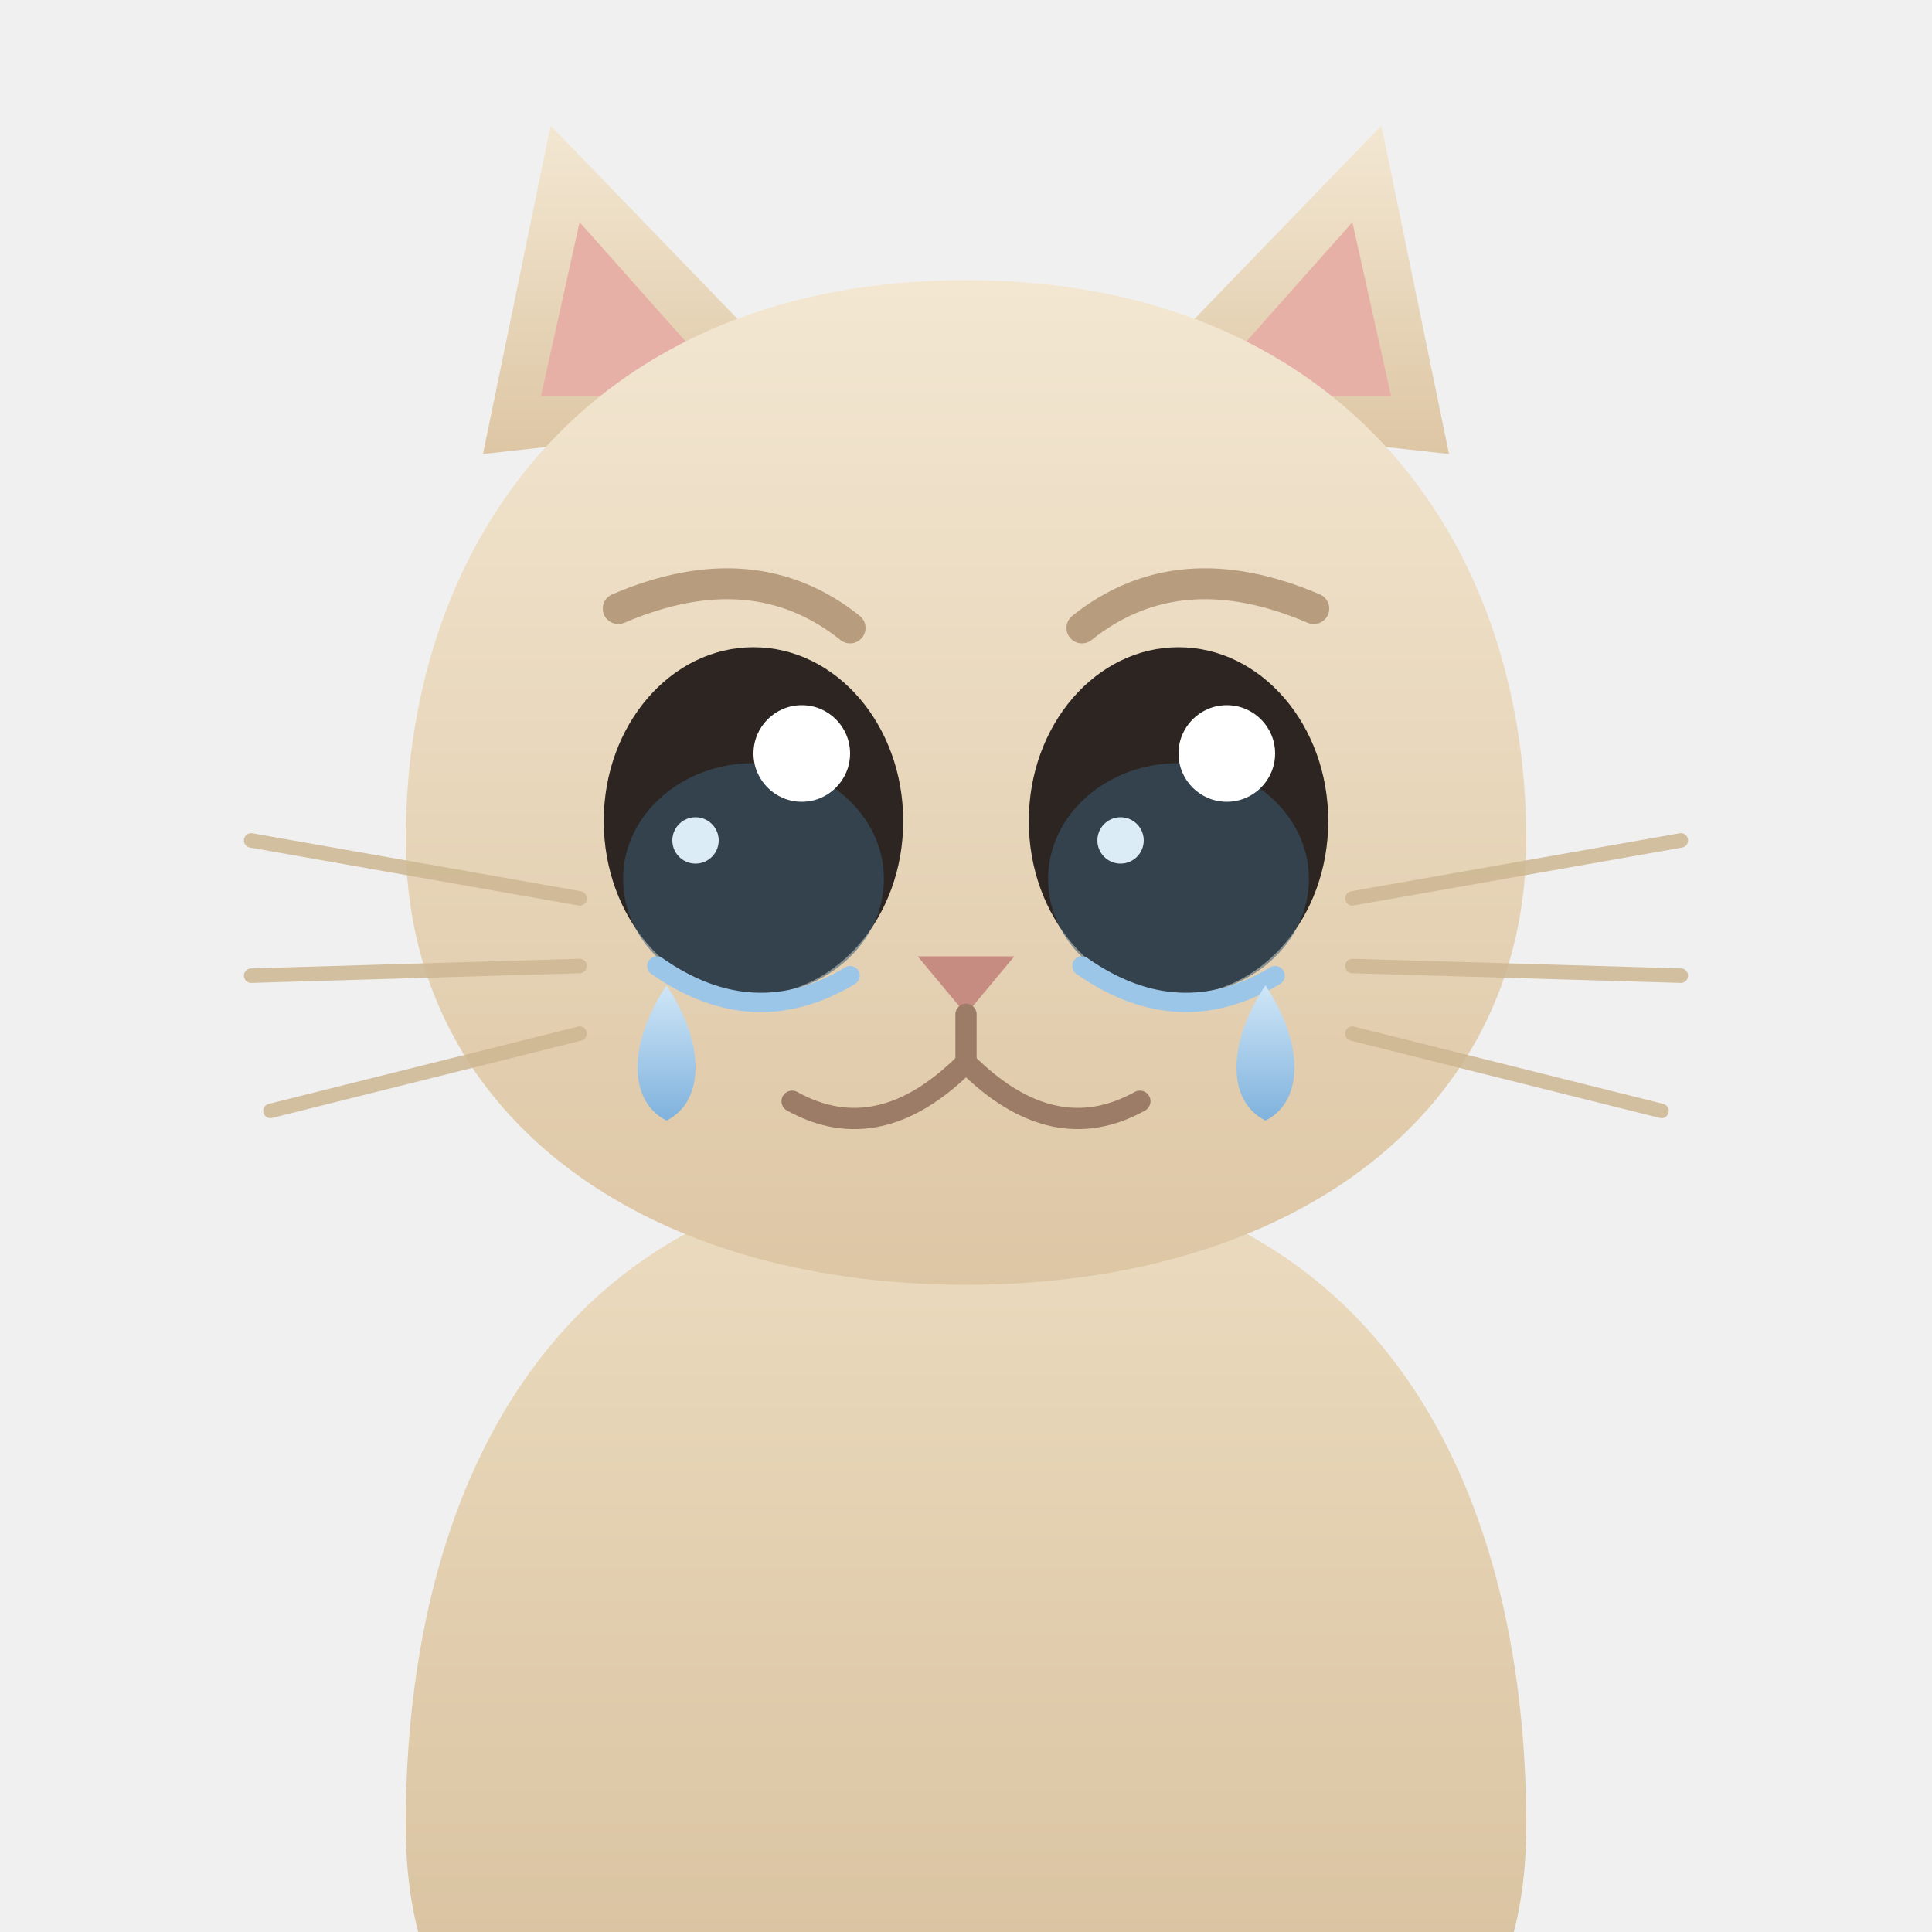
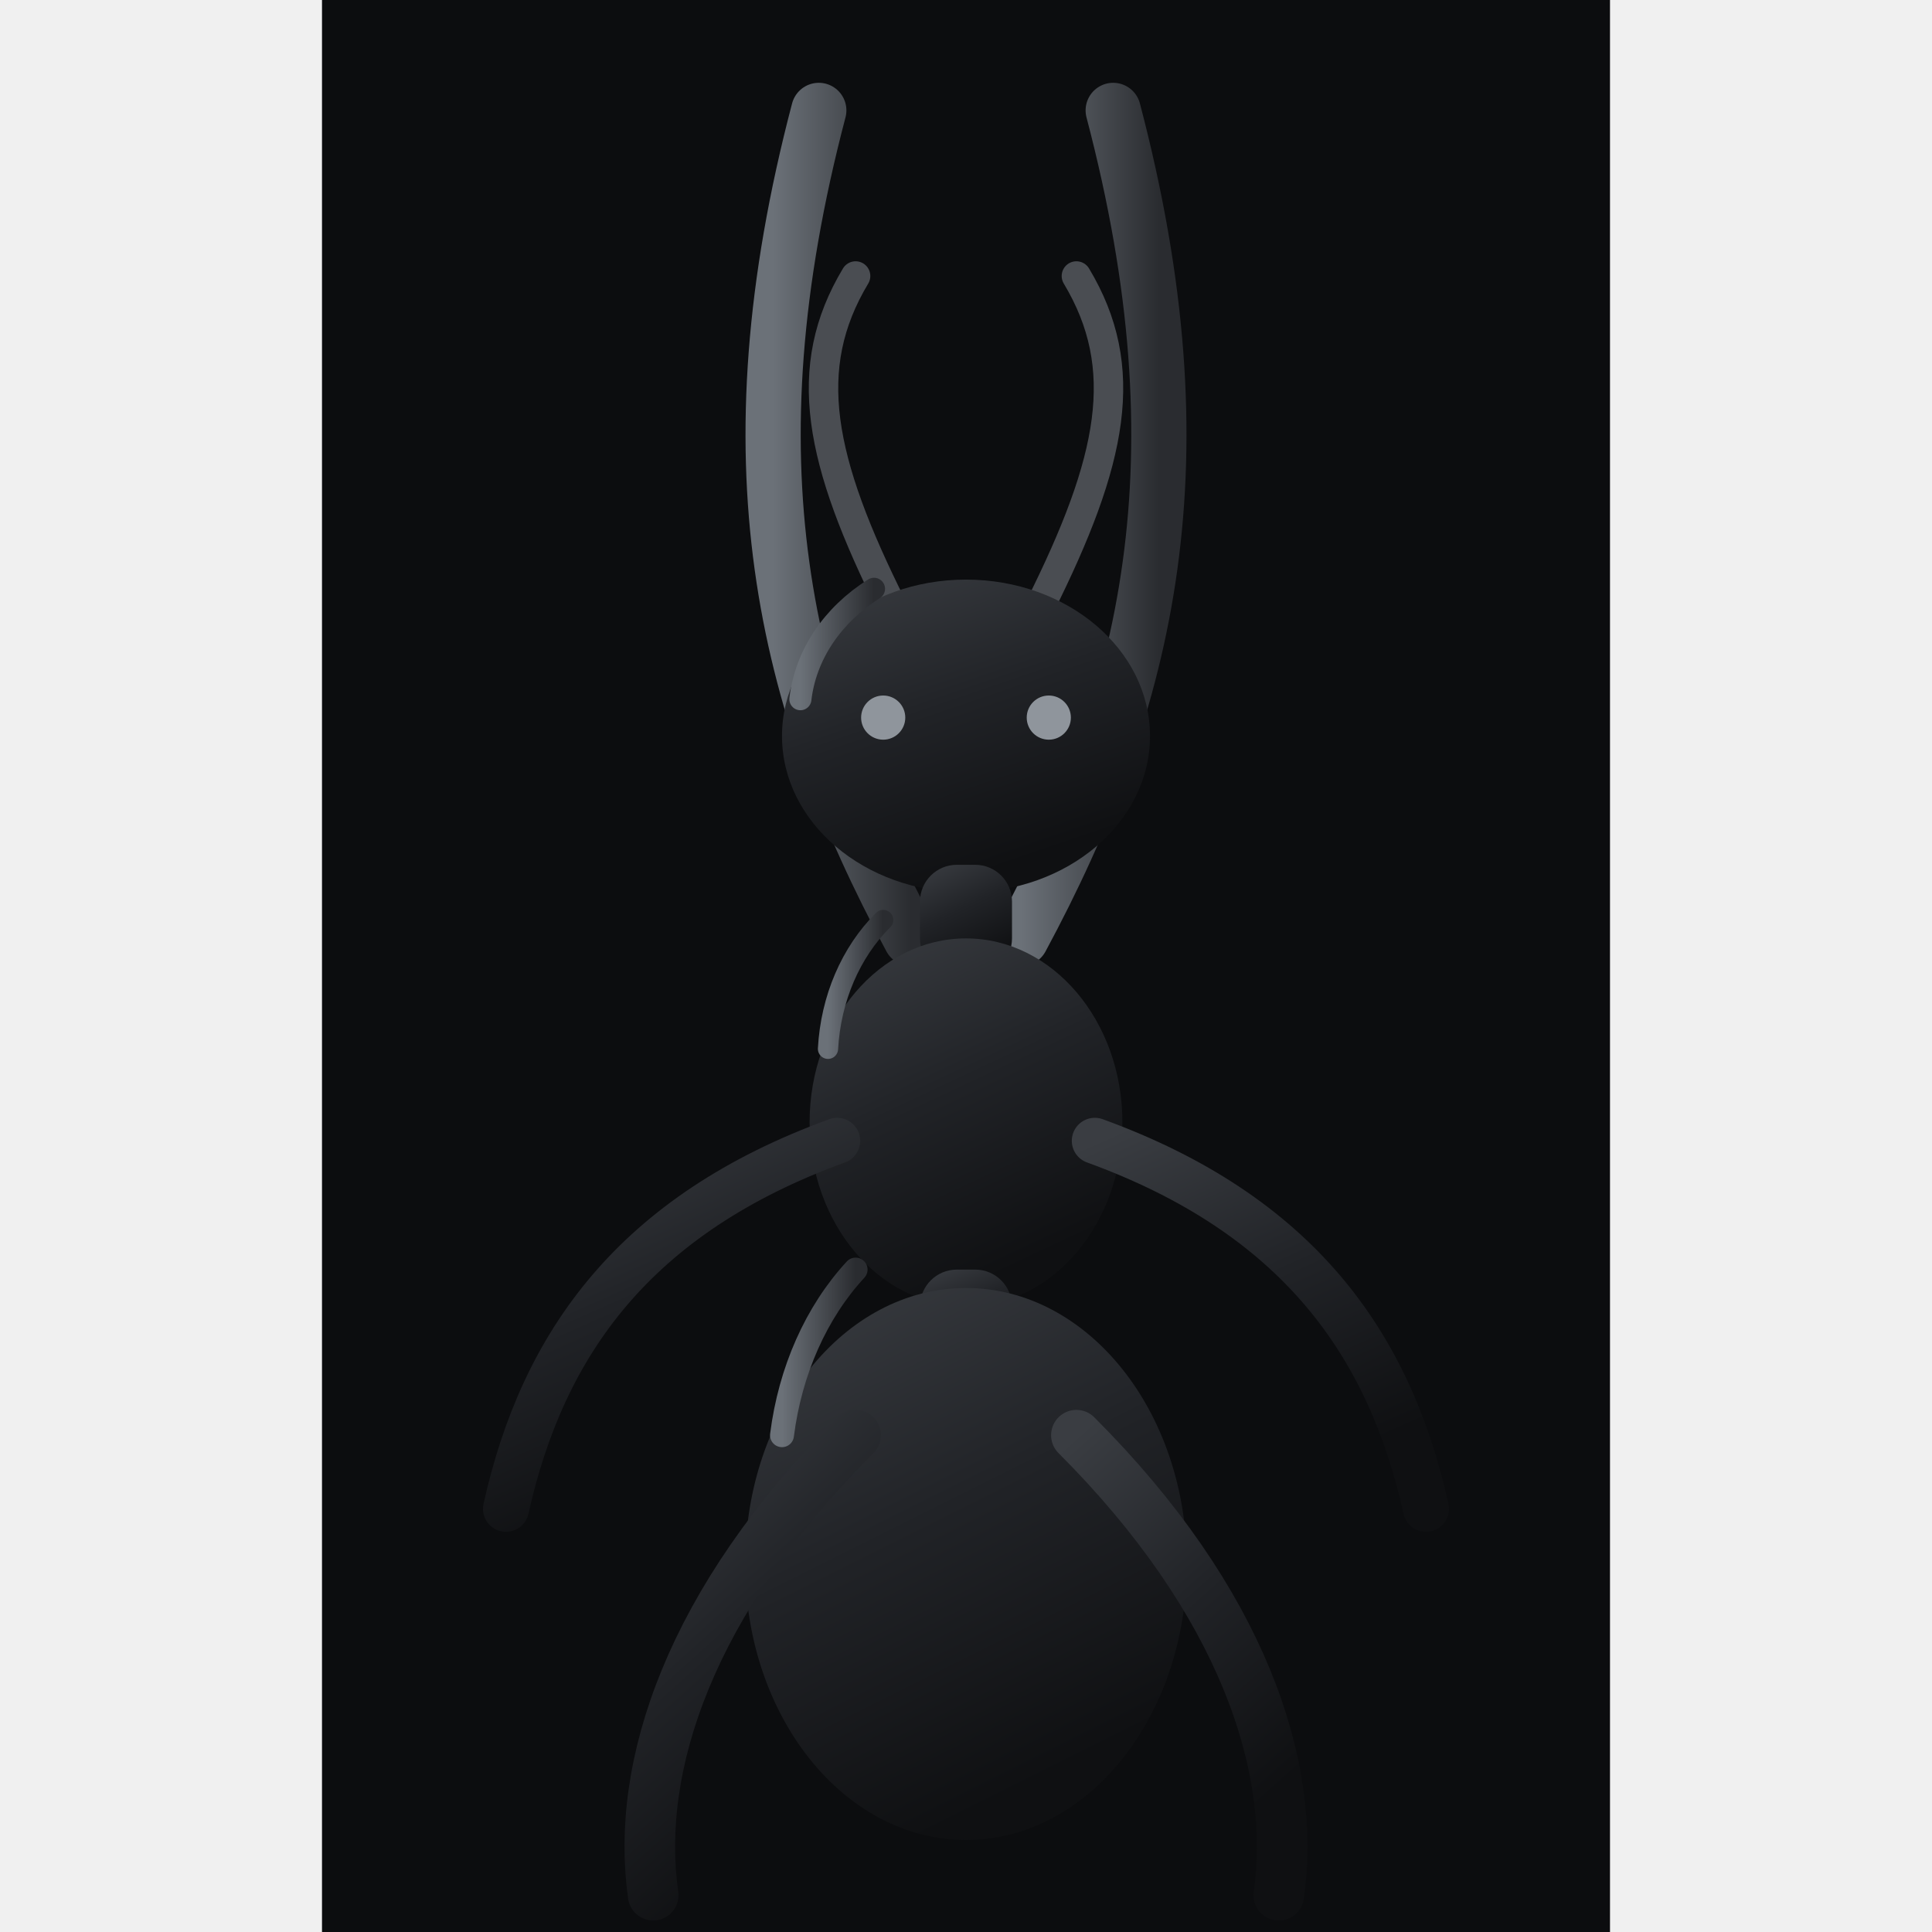
- <svg xmlns="http://www.w3.org/2000/svg" viewBox="0 0 200 150" width="64" height="64">
+ <svg xmlns="http://www.w3.org/2000/svg" viewBox="0 0 120 210" width="64" height="64">
  <defs>
-     <linearGradient id="head" x1="0" y1="0" x2="0" y2="1">
-       <stop offset="0" stop-color="#f3e7d2" />
-       <stop offset="1" stop-color="#ddc6a4" />
+     <radialGradient id="bg" cx="0.5" cy="0.38" r="0.85">
+       <stop offset="0" stop-color="#181a1d" />
+       <stop offset="0.55" stop-color="#0c0d0f" />
+       <stop offset="1" stop-color="#050506" />
+     </radialGradient>
+     <linearGradient id="ant" x1="0" y1="0" x2="0.4" y2="1">
+       <stop offset="0" stop-color="#3a3d42" />
+       <stop offset="0.5" stop-color="#212327" />
+       <stop offset="1" stop-color="#0f1012" />
    </linearGradient>
-     <linearGradient id="body" x1="0" y1="0" x2="0" y2="1">
-       <stop offset="0" stop-color="#ecdcc0" />
-       <stop offset="1" stop-color="#d4bc98" />
+     <linearGradient id="rim" x1="0" y1="0" x2="1" y2="0">
+       <stop offset="0" stop-color="#6b7178" />
+       <stop offset="1" stop-color="#2a2c30" />
    </linearGradient>
-     <linearGradient id="tear" x1="0" y1="0" x2="0" y2="1">
-       <stop offset="0" stop-color="#cfe6f7" />
-       <stop offset="1" stop-color="#7fb2dd" />
+     <linearGradient id="log" x1="0" y1="0" x2="0" y2="1">
+       <stop offset="0" stop-color="#4b4640" />
+       <stop offset="0.5" stop-color="#2d2a25" />
+       <stop offset="1" stop-color="#141311" />
    </linearGradient>
-     <radialGradient id="bg" cx="0.5" cy="0.42" r="0.75">
-       <stop offset="0" stop-color="#fffdf9" />
-       <stop offset="1" stop-color="#f4ece0" />
-     </radialGradient>
+     <linearGradient id="rock" x1="0" y1="0" x2="0.3" y2="1">
+       <stop offset="0" stop-color="#2b2d30" />
+       <stop offset="0.6" stop-color="#141517" />
+       <stop offset="1" stop-color="#080809" />
+     </linearGradient>
  </defs>
-   <g transform="translate(0,-24)">
-     <g class="cat">
-       <ellipse cx="100" cy="226" rx="60" ry="10" fill="#000" opacity="0.06" />
-       <path d="M100 120 C58 120 42 152 42 188 C42 214 60 226 100 226 C140 226 158 214 158 188 C158 152 142 120 100 120 Z" fill="url(#body)" />
-       <ellipse cx="80" cy="223" rx="15" ry="8" fill="#e7d6ba" />
-       <ellipse cx="120" cy="223" rx="15" ry="8" fill="#e7d6ba" />
-       <path d="M74 223 v-6 M80 224 v-7 M86 223 v-6" stroke="#cdb692" stroke-width="1.4" stroke-linecap="round" />
-       <path d="M114 223 v-6 M120 224 v-7 M126 223 v-6" stroke="#cdb692" stroke-width="1.4" stroke-linecap="round" />
-       <path d="M50 46 L57 12 L86 42 Z" fill="url(#head)" />
-       <path d="M150 46 L143 12 L114 42 Z" fill="url(#head)" />
-       <path d="M56 40 L60 22 L76 40 Z" fill="#e7b0a6" />
-       <path d="M144 40 L140 22 L124 40 Z" fill="#e7b0a6" />
-       <path d="M100 28 C62 28 42 54 42 86 C42 114 66 132 100 132 C134 132 158 114 158 86 C158 54 138 28 100 28 Z" fill="url(#head)" />
-       <path d="M64 62 Q78 56 88 64" stroke="#b79c7e" stroke-width="3.2" fill="none" stroke-linecap="round" />
-       <path d="M136 62 Q122 56 112 64" stroke="#b79c7e" stroke-width="3.2" fill="none" stroke-linecap="round" />
-       <ellipse cx="78" cy="84" rx="15.5" ry="18" fill="#2c2521" />
-       <ellipse cx="122" cy="84" rx="15.5" ry="18" fill="#2c2521" />
-       <ellipse cx="78" cy="90" rx="13.5" ry="12" fill="#3a5a72" opacity="0.55" />
-       <ellipse cx="122" cy="90" rx="13.5" ry="12" fill="#3a5a72" opacity="0.55" />
-       <circle cx="83" cy="77" r="5" fill="#ffffff" />
-       <circle cx="127" cy="77" r="5" fill="#ffffff" />
-       <circle cx="72" cy="86" r="2.4" fill="#dcecf7" />
-       <circle cx="116" cy="86" r="2.4" fill="#dcecf7" />
-       <path d="M68 99 q10 7 20 1" stroke="#9cc6e8" stroke-width="2" fill="none" stroke-linecap="round" />
-       <path d="M112 99 q10 7 20 1" stroke="#9cc6e8" stroke-width="2" fill="none" stroke-linecap="round" />
-       <path d="M69 101 c-4 6 -4 12 0 14 c4 -2 4 -8 0 -14 Z" fill="url(#tear)" />
-       <path d="M131 101 c-4 6 -4 12 0 14 c4 -2 4 -8 0 -14 Z" fill="url(#tear)" />
-       <path d="M95 98 h10 l-5 6 Z" fill="#c68b81" />
-       <path d="M100 104 v5" stroke="#9c7c66" stroke-width="2.2" stroke-linecap="round" />
-       <path d="M100 109 q-9 9 -18 4" stroke="#9c7c66" stroke-width="2.2" fill="none" stroke-linecap="round" />
-       <path d="M100 109 q9 9 18 4" stroke="#9c7c66" stroke-width="2.2" fill="none" stroke-linecap="round" />
-       <path d="M60 92 L26 86 M60 99 L26 100 M60 106 L28 114" stroke="#cdb692" stroke-width="1.5" stroke-linecap="round" opacity="0.85" />
-       <path d="M140 92 L174 86 M140 99 L174 100 M140 106 L172 114" stroke="#cdb692" stroke-width="1.5" stroke-linecap="round" opacity="0.85" />
+   <rect x="-10" y="-10" width="140" height="230" fill="#0c0d0f" />
+   <g transform="translate(0,6)">
+     <g class="ant">
+       <path d="M54 96 C40 70 34 44 44 6" stroke="url(#rim)" stroke-width="6" fill="none" stroke-linecap="round" />
+       <path d="M66 96 C80 70 86 44 76 6" stroke="url(#rim)" stroke-width="6" fill="none" stroke-linecap="round" />
+       <path d="M52 60 C44 44 42 34 48 24" stroke="#4a4d52" stroke-width="3.2" fill="none" stroke-linecap="round" />
+       <path d="M68 60 C76 44 78 34 72 24" stroke="#4a4d52" stroke-width="3.2" fill="none" stroke-linecap="round" />
+       <ellipse cx="60" cy="74" rx="20" ry="17" fill="url(#ant)" />
+       <path d="M42 70 a20 17 0 0 1 8 -12" stroke="url(#rim)" stroke-width="2.4" fill="none" stroke-linecap="round" />
+       <circle cx="51" cy="72" r="2.4" fill="#8f959c" />
+       <circle cx="69" cy="72" r="2.4" fill="#8f959c" />
+       <rect x="55" y="88" width="10" height="12" rx="4" fill="url(#ant)" />
+       <ellipse cx="60" cy="116" rx="17" ry="20" fill="url(#ant)" />
+       <path d="M45 108 a17 20 0 0 1 6 -14" stroke="url(#rim)" stroke-width="2.2" fill="none" stroke-linecap="round" />
+       <rect x="55" y="132" width="10" height="10" rx="4" fill="url(#ant)" />
+       <ellipse cx="60" cy="164" rx="24" ry="30" fill="url(#ant)" />
+       <path d="M40 150 a24 30 0 0 1 8 -18" stroke="url(#rim)" stroke-width="2.6" fill="none" stroke-linecap="round" />
+       <path d="M46 118 C24 126 14 140 10 158" stroke="url(#ant)" stroke-width="5" fill="none" stroke-linecap="round" />
+       <path d="M74 118 C96 126 106 140 110 158" stroke="url(#ant)" stroke-width="5" fill="none" stroke-linecap="round" />
+       <path d="M48 150 C30 168 24 186 26 200" stroke="url(#ant)" stroke-width="5.5" fill="none" stroke-linecap="round" />
+       <path d="M72 150 C90 168 96 186 94 200" stroke="url(#ant)" stroke-width="5.5" fill="none" stroke-linecap="round" />
    </g>
  </g>
</svg>
